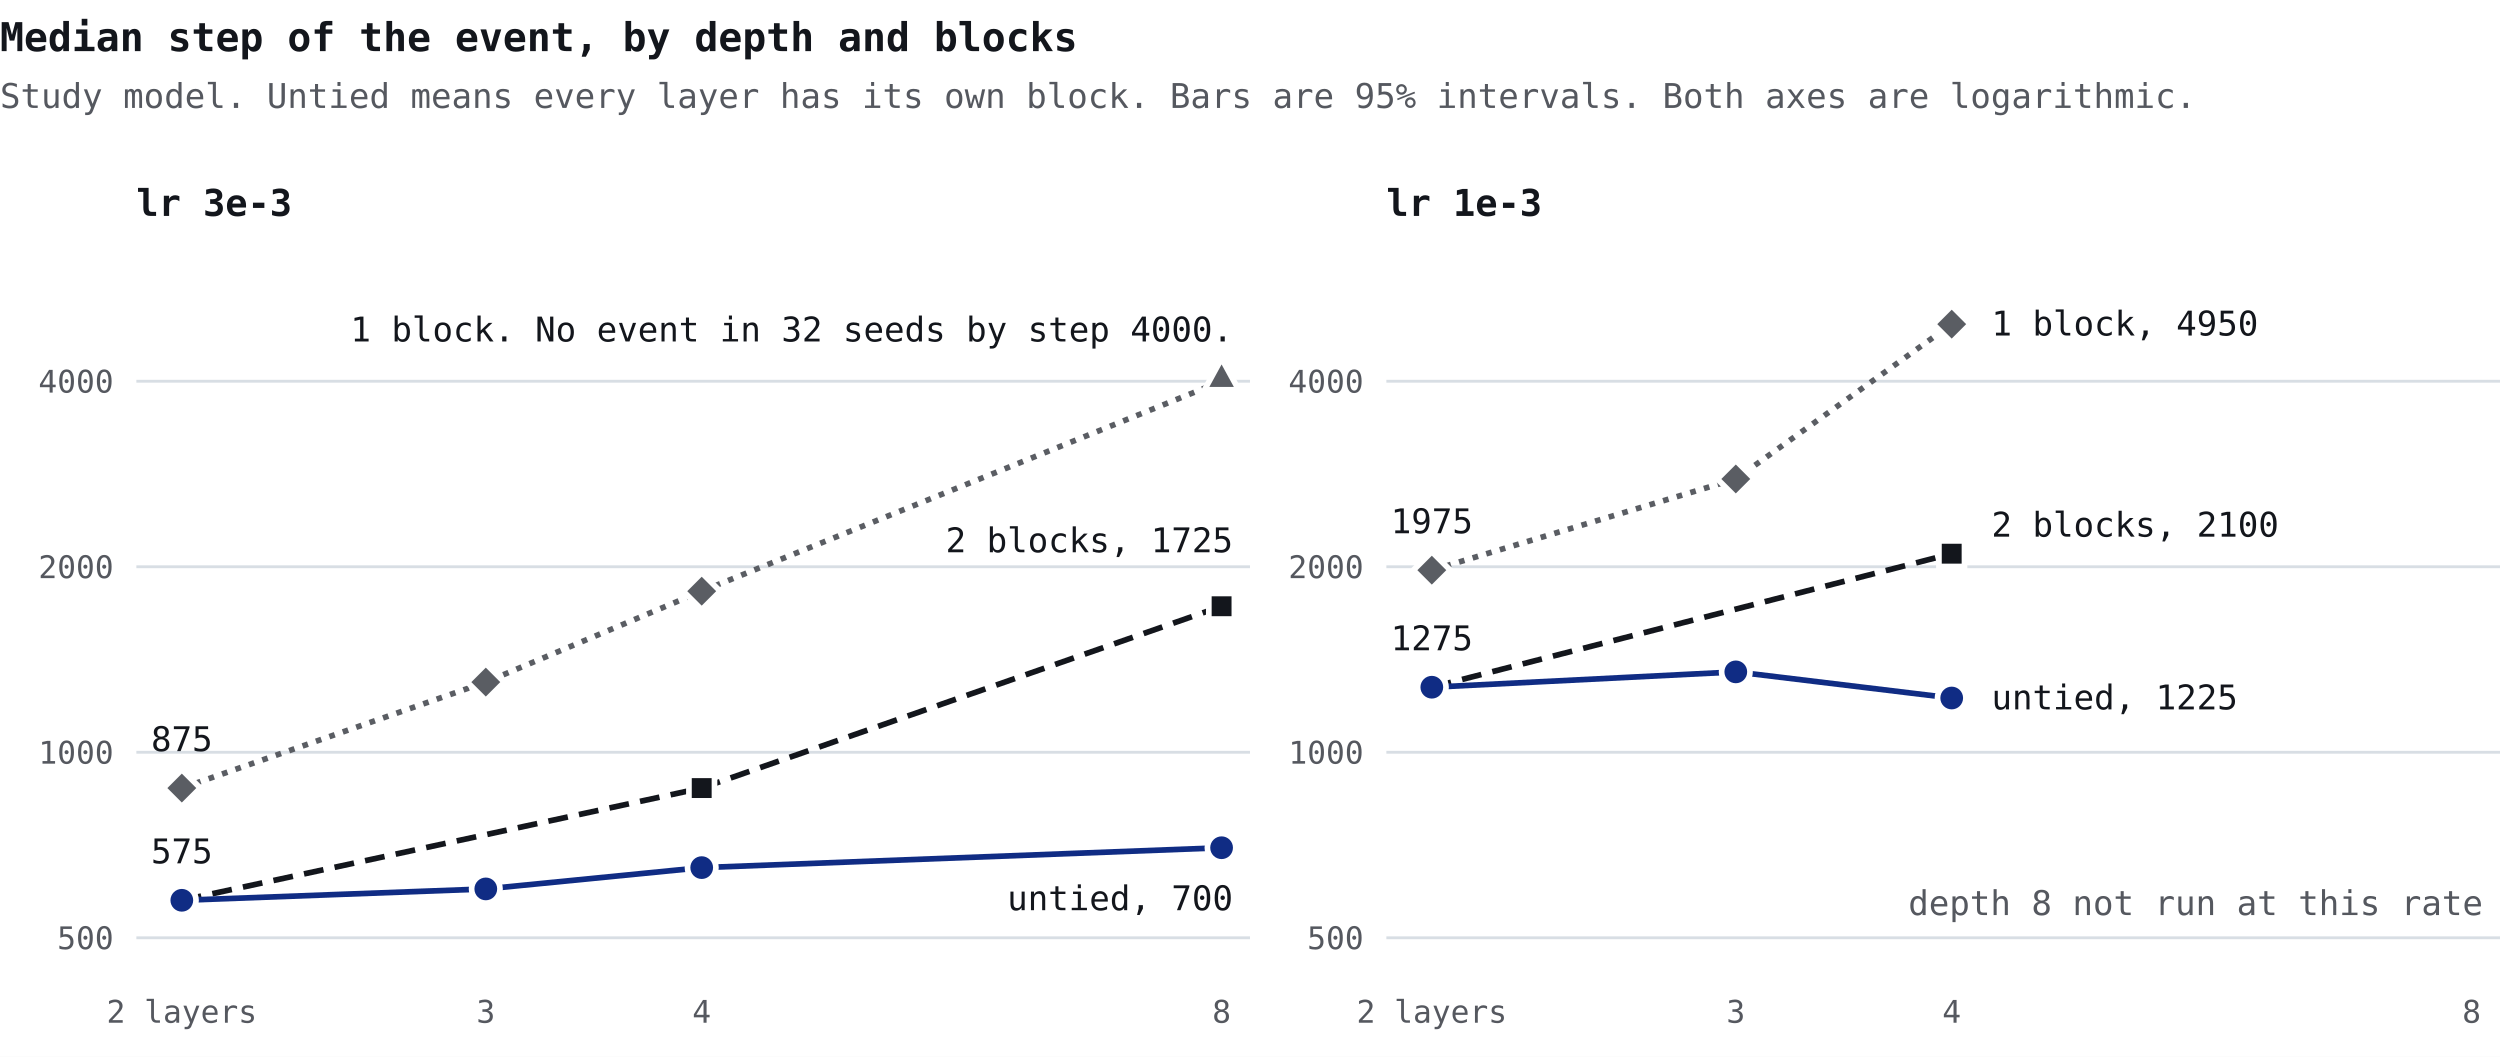
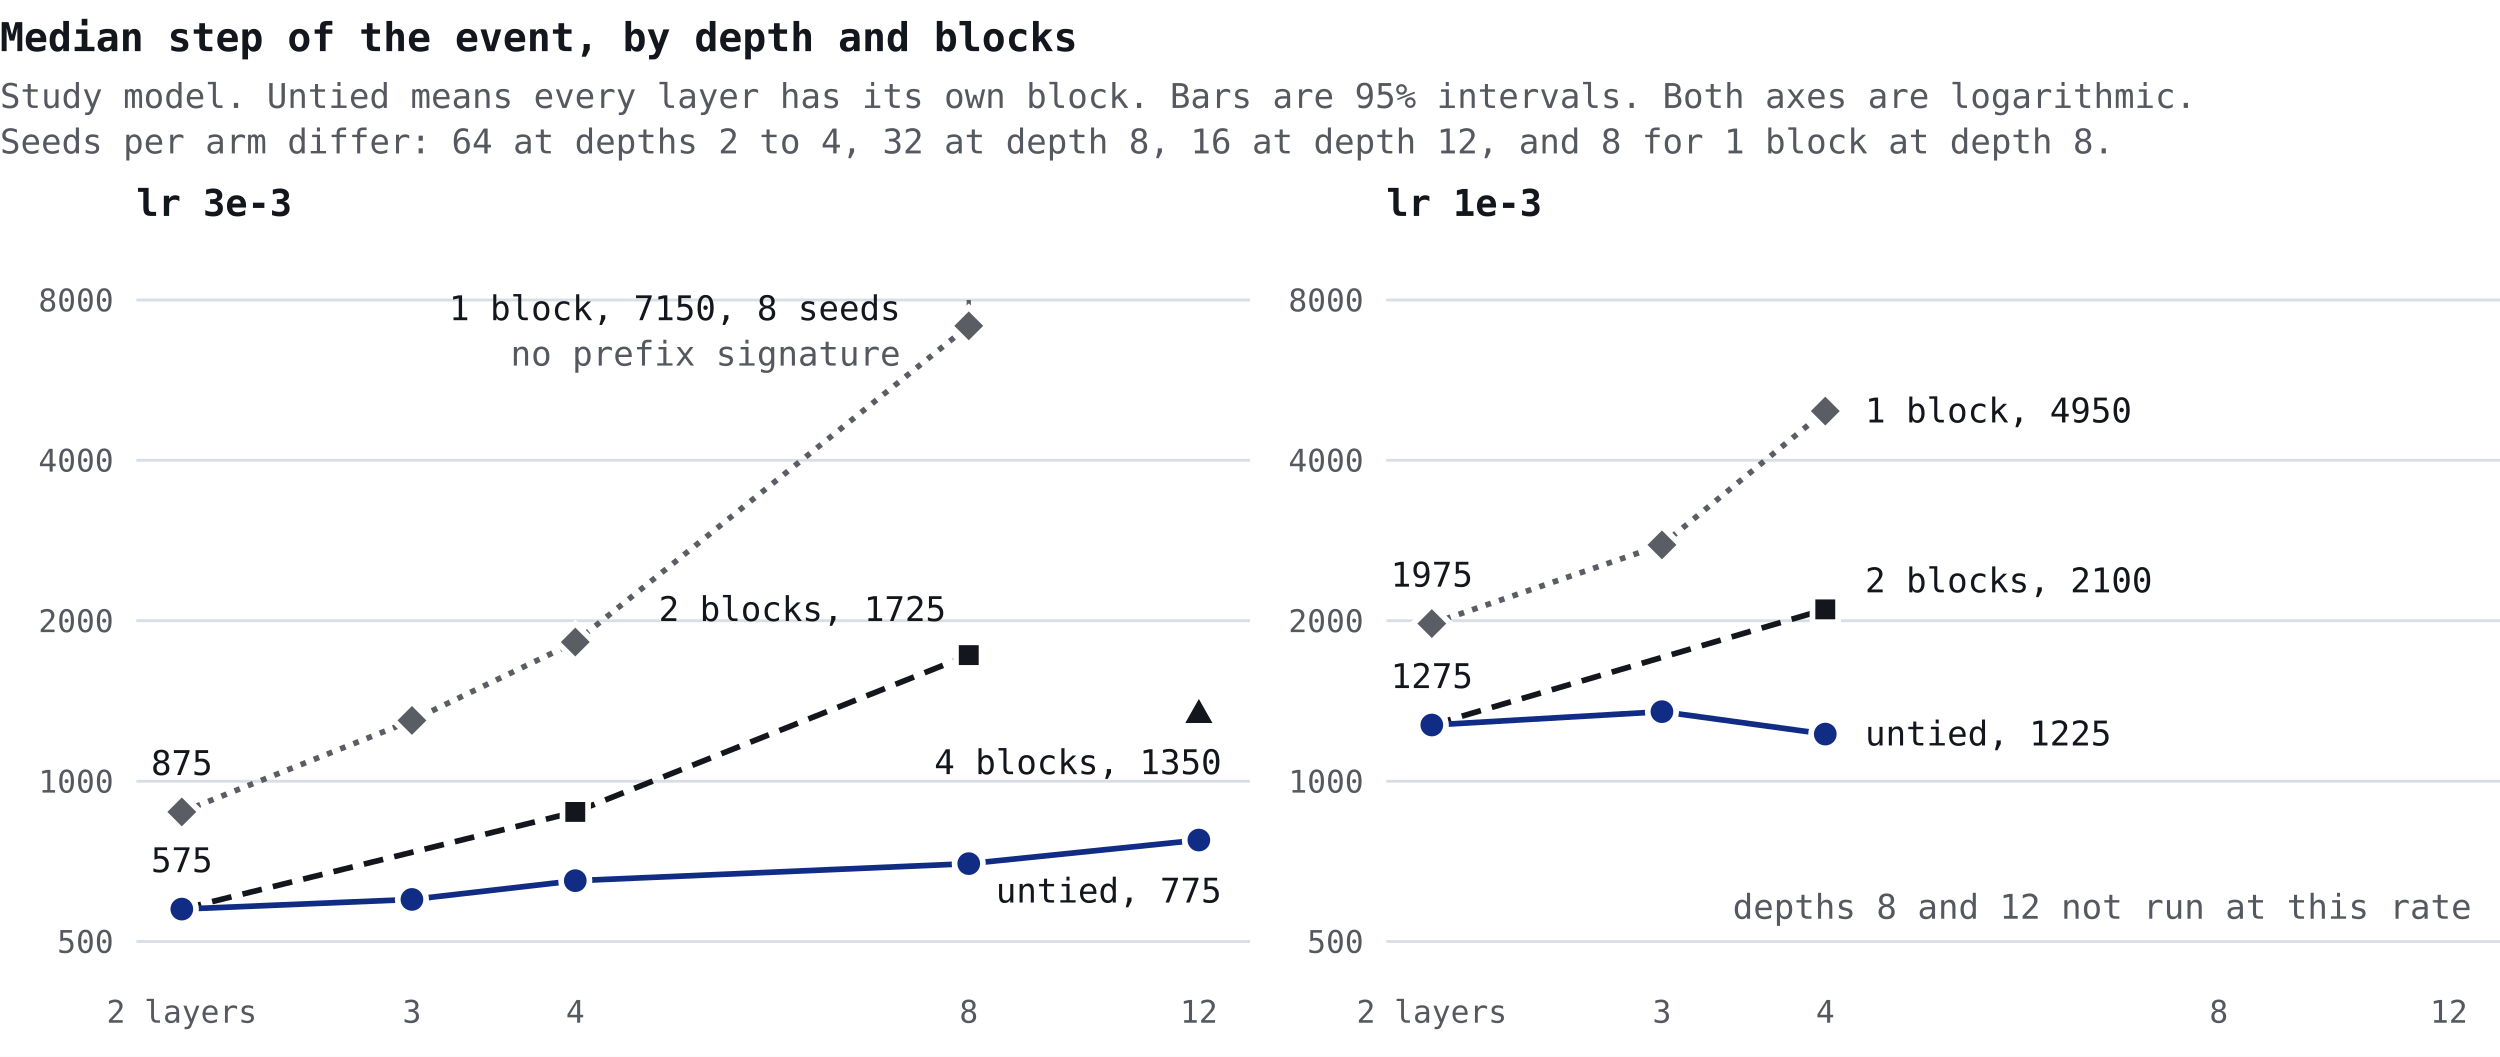
<svg xmlns="http://www.w3.org/2000/svg" viewBox="0 0 880 372" width="880" height="372" role="img" font-family="ui-monospace, SFMono-Regular, Menlo, Consolas, 'DejaVu Sans Mono', monospace">
  <rect width="880" height="372" fill="#ffffff" />
  <text x="0" y="18" fill="#13161c" font-size="14" font-weight="600" text-anchor="start">Median step of the event, by depth and blocks</text>
  <text x="0" y="38" fill="#55585f" font-size="12" font-weight="400" text-anchor="start">Study model. Untied means every layer has its own block. Bars are 95% intervals. Both axes are logarithmic.</text>
+   <text x="0" y="54" fill="#55585f" font-size="12" font-weight="400" text-anchor="start">Seeds per arm differ: 64 at depths 2 to 4, 32 at depth 8, 16 at depth 12, and 8 for 1 block at depth 8.</text>
  <text x="48" y="76" fill="#13161c" font-size="13" font-weight="600" text-anchor="start">lr 3e-3</text>
-   <line x1="48" x2="440" y1="330.1" y2="330.1" stroke="#d8dee4" />
-   <text x="40" y="334.1" fill="#55585f" font-size="11" font-weight="400" text-anchor="end">500</text>
-   <line x1="48" x2="440" y1="264.8" y2="264.8" stroke="#d8dee4" />
-   <text x="40" y="268.8" fill="#55585f" font-size="11" font-weight="400" text-anchor="end">1000</text>
-   <line x1="48" x2="440" y1="199.5" y2="199.5" stroke="#d8dee4" />
-   <text x="40" y="203.5" fill="#55585f" font-size="11" font-weight="400" text-anchor="end">2000</text>
-   <line x1="48" x2="440" y1="134.2" y2="134.2" stroke="#d8dee4" />
-   <text x="40" y="138.2" fill="#55585f" font-size="11" font-weight="400" text-anchor="end">4000</text>
+   <line x1="48" x2="440" y1="331.4" y2="331.4" stroke="#d8dee4" />
+   <text x="40" y="335.4" fill="#55585f" font-size="11" font-weight="400" text-anchor="end">500</text>
+   <line x1="48" x2="440" y1="275" y2="275" stroke="#d8dee4" />
+   <text x="40" y="279" fill="#55585f" font-size="11" font-weight="400" text-anchor="end">1000</text>
+   <line x1="48" x2="440" y1="218.5" y2="218.5" stroke="#d8dee4" />
+   <text x="40" y="222.5" fill="#55585f" font-size="11" font-weight="400" text-anchor="end">2000</text>
+   <line x1="48" x2="440" y1="162" y2="162" stroke="#d8dee4" />
+   <text x="40" y="166" fill="#55585f" font-size="11" font-weight="400" text-anchor="end">4000</text>
+   <line x1="48" x2="440" y1="105.6" y2="105.6" stroke="#d8dee4" />
+   <text x="40" y="109.6" fill="#55585f" font-size="11" font-weight="400" text-anchor="end">8000</text>
  <text x="64" y="360" fill="#55585f" font-size="11" font-weight="400" text-anchor="middle">2 layers</text>
-   <text x="171" y="360" fill="#55585f" font-size="11" font-weight="400" text-anchor="middle">3</text>
-   <text x="247" y="360" fill="#55585f" font-size="11" font-weight="400" text-anchor="middle">4</text>
-   <text x="430" y="360" fill="#55585f" font-size="11" font-weight="400" text-anchor="middle">8</text>
-   <polyline points="64,277.4 171,240.1 247,208.1" fill="none" stroke="#5a5d63" stroke-width="2" stroke-dasharray="2 3" />
-   <line x1="247" y1="208.1" x2="430" y2="134.2" stroke="#5a5d63" stroke-width="2" stroke-dasharray="2 3" />
-   <path d="M430 126.2 L436 137.2 L424 137.2 Z" fill="#5a5d63" stroke="#ffffff" stroke-width="2" />
-   <line x1="64" x2="64" y1="277.4" y2="274.7" stroke="#5a5d63" stroke-width="1.5" />
-   <path d="M64 270.9 L70.5 277.4 L64 283.9 L57.5 277.4 Z" fill="#5a5d63" stroke="#ffffff" stroke-width="2" />
-   <line x1="171" x2="171" y1="245.7" y2="238.3" stroke="#5a5d63" stroke-width="1.5" />
-   <path d="M171 233.6 L177.5 240.1 L171 246.6 L164.5 240.1 Z" fill="#5a5d63" stroke="#ffffff" stroke-width="2" />
-   <line x1="247" x2="247" y1="212.1" y2="203.1" stroke="#5a5d63" stroke-width="1.5" />
-   <path d="M247 201.6 L253.5 208.1 L247 214.6 L240.5 208.1 Z" fill="#5a5d63" stroke="#ffffff" stroke-width="2" />
-   <polyline points="64,316.9 247,277.4 430,213.4" fill="none" stroke="#13161c" stroke-width="2" stroke-dasharray="7 4" />
-   <line x1="64" x2="64" y1="316.9" y2="316.9" stroke="#13161c" stroke-width="1.5" />
-   <rect x="59.5" y="312.4" width="9" height="9" fill="#13161c" stroke="#ffffff" stroke-width="2" />
-   <line x1="247" x2="247" y1="280.1" y2="277.4" stroke="#13161c" stroke-width="1.5" />
-   <rect x="242.5" y="272.9" width="9" height="9" fill="#13161c" stroke="#ffffff" stroke-width="2" />
-   <line x1="430" x2="430" y1="217.6" y2="213.4" stroke="#13161c" stroke-width="1.5" />
-   <rect x="425.5" y="208.9" width="9" height="9" fill="#13161c" stroke="#ffffff" stroke-width="2" />
-   <polyline points="64,316.9 171,312.9 247,305.4 430,298.4" fill="none" stroke="#102c84" stroke-width="2" />
-   <line x1="64" x2="64" y1="316.9" y2="316.9" stroke="#102c84" stroke-width="1.5" />
-   <circle cx="64" cy="316.9" r="5" fill="#102c84" stroke="#ffffff" stroke-width="2" />
-   <line x1="171" x2="171" y1="312.9" y2="309.1" stroke="#102c84" stroke-width="1.5" />
-   <circle cx="171" cy="312.9" r="5" fill="#102c84" stroke="#ffffff" stroke-width="2" />
-   <line x1="247" x2="247" y1="305.4" y2="305.4" stroke="#102c84" stroke-width="1.5" />
-   <circle cx="247" cy="305.4" r="5" fill="#102c84" stroke="#ffffff" stroke-width="2" />
-   <line x1="430" x2="430" y1="298.4" y2="295.1" stroke="#102c84" stroke-width="1.5" />
-   <circle cx="430" cy="298.4" r="5" fill="#102c84" stroke="#ffffff" stroke-width="2" />
-   <text x="64" y="303.9" fill="#13161c" font-size="12" font-weight="400" text-anchor="middle">575</text>
-   <text x="64" y="264.4" fill="#13161c" font-size="12" font-weight="400" text-anchor="middle">875</text>
-   <text x="434" y="120.2" fill="#13161c" font-size="12" font-weight="400" text-anchor="end">1 block. No event in 32 seeds by step 4000.</text>
-   <text x="434" y="194.4" fill="#13161c" font-size="12" font-weight="400" text-anchor="end">2 blocks, 1725</text>
-   <text x="434" y="320.4" fill="#13161c" font-size="12" font-weight="400" text-anchor="end">untied, 700</text>
+   <text x="145" y="360" fill="#55585f" font-size="11" font-weight="400" text-anchor="middle">3</text>
+   <text x="202.5" y="360" fill="#55585f" font-size="11" font-weight="400" text-anchor="middle">4</text>
+   <text x="341" y="360" fill="#55585f" font-size="11" font-weight="400" text-anchor="middle">8</text>
+   <text x="422" y="360" fill="#55585f" font-size="11" font-weight="400" text-anchor="middle">12</text>
+   <polyline points="64,285.8 145,253.6 202.5,226 341,114.7" fill="none" stroke="#5a5d63" stroke-width="2" stroke-dasharray="2 3" />
+   <line x1="64" x2="64" y1="285.8" y2="283.5" stroke="#5a5d63" stroke-width="1.5" />
+   <path d="M64 279.3 L70.5 285.8 L64 292.3 L57.5 285.8 Z" fill="#5a5d63" stroke="#ffffff" stroke-width="2" />
+   <line x1="145" x2="145" y1="258.4" y2="252" stroke="#5a5d63" stroke-width="1.5" />
+   <path d="M145 247.1 L151.5 253.6 L145 260.1 L138.5 253.6 Z" fill="#5a5d63" stroke="#ffffff" stroke-width="2" />
+   <line x1="202.5" x2="202.5" y1="229.4" y2="221.6" stroke="#5a5d63" stroke-width="1.5" />
+   <path d="M202.5 219.5 L209 226 L202.5 232.5 L196 226 Z" fill="#5a5d63" stroke="#ffffff" stroke-width="2" />
+   <line x1="341" x2="341" y1="118.8" y2="105.6" stroke="#5a5d63" stroke-width="1.5" />
+   <path d="M341 108.2 L347.5 114.7 L341 121.2 L334.5 114.7 Z" fill="#5a5d63" stroke="#ffffff" stroke-width="2" />
+   <polyline points="64,320 202.5,285.8 341,230.6" fill="none" stroke="#13161c" stroke-width="2" stroke-dasharray="7 4" />
+   <line x1="64" x2="64" y1="320" y2="320" stroke="#13161c" stroke-width="1.5" />
+   <rect x="59.5" y="315.5" width="9" height="9" fill="#13161c" stroke="#ffffff" stroke-width="2" />
+   <line x1="202.5" x2="202.5" y1="288.2" y2="285.8" stroke="#13161c" stroke-width="1.5" />
+   <rect x="198" y="281.3" width="9" height="9" fill="#13161c" stroke="#ffffff" stroke-width="2" />
+   <line x1="341" x2="341" y1="234.2" y2="230.6" stroke="#13161c" stroke-width="1.5" />
+   <rect x="336.5" y="226.1" width="9" height="9" fill="#13161c" stroke="#ffffff" stroke-width="2" />
+   <polyline points="64,320 145,316.6 202.5,310 341,304 422,295.7" fill="none" stroke="#102c84" stroke-width="2" />
+   <line x1="64" x2="64" y1="320" y2="320" stroke="#102c84" stroke-width="1.5" />
+   <circle cx="64" cy="320" r="5" fill="#102c84" stroke="#ffffff" stroke-width="2" />
+   <line x1="145" x2="145" y1="316.6" y2="313.2" stroke="#102c84" stroke-width="1.5" />
+   <circle cx="145" cy="316.6" r="5" fill="#102c84" stroke="#ffffff" stroke-width="2" />
+   <line x1="202.5" x2="202.5" y1="310" y2="310" stroke="#102c84" stroke-width="1.5" />
+   <circle cx="202.5" cy="310" r="5" fill="#102c84" stroke="#ffffff" stroke-width="2" />
+   <line x1="341" x2="341" y1="304" y2="301.2" stroke="#102c84" stroke-width="1.5" />
+   <circle cx="341" cy="304" r="5" fill="#102c84" stroke="#ffffff" stroke-width="2" />
+   <line x1="422" x2="422" y1="298.4" y2="293.1" stroke="#102c84" stroke-width="1.5" />
+   <circle cx="422" cy="295.7" r="5" fill="#102c84" stroke="#ffffff" stroke-width="2" />
+   <polyline points="422,250.5" fill="none" stroke="#13161c" stroke-width="2" />
+   <line x1="422" x2="422" y1="253.6" y2="247.6" stroke="#13161c" stroke-width="1.5" />
+   <path d="M422 244 L428.5 255.5 L415.5 255.5 Z" fill="#13161c" stroke="#ffffff" stroke-width="2" />
+   <text x="64" y="307" fill="#13161c" font-size="12" font-weight="400" text-anchor="middle">575</text>
+   <text x="64" y="272.8" fill="#13161c" font-size="12" font-weight="400" text-anchor="middle">875</text>
+   <text x="317" y="112.7" fill="#13161c" font-size="12" font-weight="400" text-anchor="end">1 block, 7150, 8 seeds</text>
+   <text x="317" y="128.7" fill="#55585f" font-size="12" font-weight="400" text-anchor="end">no prefix signature</text>
+   <text x="333" y="218.6" fill="#13161c" font-size="12" font-weight="400" text-anchor="end">2 blocks, 1725</text>
+   <text x="430" y="272.5" fill="#13161c" font-size="12" font-weight="400" text-anchor="end">4 blocks, 1350</text>
+   <text x="430" y="317.7" fill="#13161c" font-size="12" font-weight="400" text-anchor="end">untied, 775</text>
  <text x="488" y="76" fill="#13161c" font-size="13" font-weight="600" text-anchor="start">lr 1e-3</text>
-   <line x1="488" x2="880" y1="330.1" y2="330.1" stroke="#d8dee4" />
-   <text x="480" y="334.1" fill="#55585f" font-size="11" font-weight="400" text-anchor="end">500</text>
-   <line x1="488" x2="880" y1="264.8" y2="264.8" stroke="#d8dee4" />
-   <text x="480" y="268.8" fill="#55585f" font-size="11" font-weight="400" text-anchor="end">1000</text>
-   <line x1="488" x2="880" y1="199.5" y2="199.5" stroke="#d8dee4" />
-   <text x="480" y="203.5" fill="#55585f" font-size="11" font-weight="400" text-anchor="end">2000</text>
-   <line x1="488" x2="880" y1="134.2" y2="134.2" stroke="#d8dee4" />
-   <text x="480" y="138.2" fill="#55585f" font-size="11" font-weight="400" text-anchor="end">4000</text>
+   <line x1="488" x2="880" y1="331.4" y2="331.4" stroke="#d8dee4" />
+   <text x="480" y="335.4" fill="#55585f" font-size="11" font-weight="400" text-anchor="end">500</text>
+   <line x1="488" x2="880" y1="275" y2="275" stroke="#d8dee4" />
+   <text x="480" y="279" fill="#55585f" font-size="11" font-weight="400" text-anchor="end">1000</text>
+   <line x1="488" x2="880" y1="218.5" y2="218.5" stroke="#d8dee4" />
+   <text x="480" y="222.5" fill="#55585f" font-size="11" font-weight="400" text-anchor="end">2000</text>
+   <line x1="488" x2="880" y1="162" y2="162" stroke="#d8dee4" />
+   <text x="480" y="166" fill="#55585f" font-size="11" font-weight="400" text-anchor="end">4000</text>
+   <line x1="488" x2="880" y1="105.6" y2="105.6" stroke="#d8dee4" />
+   <text x="480" y="109.6" fill="#55585f" font-size="11" font-weight="400" text-anchor="end">8000</text>
  <text x="504" y="360" fill="#55585f" font-size="11" font-weight="400" text-anchor="middle">2 layers</text>
-   <text x="611" y="360" fill="#55585f" font-size="11" font-weight="400" text-anchor="middle">3</text>
-   <text x="687" y="360" fill="#55585f" font-size="11" font-weight="400" text-anchor="middle">4</text>
-   <text x="870" y="360" fill="#55585f" font-size="11" font-weight="400" text-anchor="middle">8</text>
-   <polyline points="504,200.7 611,168.6 687,114.1" fill="none" stroke="#5a5d63" stroke-width="2" stroke-dasharray="2 3" />
-   <line x1="504" x2="504" y1="203.1" y2="199.5" stroke="#5a5d63" stroke-width="1.5" />
-   <path d="M504 194.2 L510.5 200.7 L504 207.2 L497.5 200.7 Z" fill="#5a5d63" stroke="#ffffff" stroke-width="2" />
-   <line x1="611" x2="611" y1="170.4" y2="164.5" stroke="#5a5d63" stroke-width="1.5" />
-   <path d="M611 162.1 L617.5 168.6 L611 175.1 L604.5 168.6 Z" fill="#5a5d63" stroke="#ffffff" stroke-width="2" />
-   <line x1="687" x2="687" y1="116" y2="109.9" stroke="#5a5d63" stroke-width="1.5" />
-   <path d="M687 107.6 L693.5 114.1 L687 120.6 L680.5 114.1 Z" fill="#5a5d63" stroke="#ffffff" stroke-width="2" />
-   <polyline points="504,241.9 687,194.9" fill="none" stroke="#13161c" stroke-width="2" stroke-dasharray="7 4" />
-   <line x1="504" x2="504" y1="243.8" y2="240.1" stroke="#13161c" stroke-width="1.5" />
-   <rect x="499.5" y="237.4" width="9" height="9" fill="#13161c" stroke="#ffffff" stroke-width="2" />
-   <line x1="687" x2="687" y1="197.2" y2="193.8" stroke="#13161c" stroke-width="1.5" />
-   <rect x="682.5" y="190.4" width="9" height="9" fill="#13161c" stroke="#ffffff" stroke-width="2" />
-   <polyline points="504,241.9 611,236.5 687,245.7" fill="none" stroke="#102c84" stroke-width="2" />
-   <line x1="504" x2="504" y1="243.8" y2="240.1" stroke="#102c84" stroke-width="1.5" />
-   <circle cx="504" cy="241.9" r="5" fill="#102c84" stroke="#ffffff" stroke-width="2" />
-   <line x1="611" x2="611" y1="238.3" y2="236.5" stroke="#102c84" stroke-width="1.5" />
-   <circle cx="611" cy="236.5" r="5" fill="#102c84" stroke="#ffffff" stroke-width="2" />
-   <line x1="687" x2="687" y1="247.6" y2="243.8" stroke="#102c84" stroke-width="1.5" />
-   <circle cx="687" cy="245.7" r="5" fill="#102c84" stroke="#ffffff" stroke-width="2" />
-   <text x="504" y="228.9" fill="#13161c" font-size="12" font-weight="400" text-anchor="middle">1275</text>
-   <text x="504" y="187.7" fill="#13161c" font-size="12" font-weight="400" text-anchor="middle">1975</text>
-   <text x="701" y="118.1" fill="#13161c" font-size="12" font-weight="400" text-anchor="start">1 block, 4950</text>
-   <text x="701" y="188.9" fill="#13161c" font-size="12" font-weight="400" text-anchor="start">2 blocks, 2100</text>
-   <text x="701" y="249.7" fill="#13161c" font-size="12" font-weight="400" text-anchor="start">untied, 1225</text>
-   <text x="874" y="322.1" fill="#55585f" font-size="12" font-weight="400" text-anchor="end">depth 8 not run at this rate</text>
+   <text x="585" y="360" fill="#55585f" font-size="11" font-weight="400" text-anchor="middle">3</text>
+   <text x="642.5" y="360" fill="#55585f" font-size="11" font-weight="400" text-anchor="middle">4</text>
+   <text x="781" y="360" fill="#55585f" font-size="11" font-weight="400" text-anchor="middle">8</text>
+   <text x="862" y="360" fill="#55585f" font-size="11" font-weight="400" text-anchor="middle">12</text>
+   <polyline points="504,219.5 585,191.8 642.5,144.7" fill="none" stroke="#5a5d63" stroke-width="2" stroke-dasharray="2 3" />
+   <line x1="504" x2="504" y1="221.6" y2="218.5" stroke="#5a5d63" stroke-width="1.5" />
+   <path d="M504 213 L510.5 219.5 L504 226 L497.5 219.5 Z" fill="#5a5d63" stroke="#ffffff" stroke-width="2" />
+   <line x1="585" x2="585" y1="193.3" y2="188.2" stroke="#5a5d63" stroke-width="1.5" />
+   <path d="M585 185.3 L591.5 191.8 L585 198.3 L578.5 191.8 Z" fill="#5a5d63" stroke="#ffffff" stroke-width="2" />
+   <line x1="642.5" x2="642.5" y1="146.4" y2="141.1" stroke="#5a5d63" stroke-width="1.5" />
+   <path d="M642.5 138.2 L649 144.7 L642.5 151.2 L636 144.7 Z" fill="#5a5d63" stroke="#ffffff" stroke-width="2" />
+   <polyline points="504,255.2 642.5,214.5" fill="none" stroke="#13161c" stroke-width="2" stroke-dasharray="7 4" />
+   <line x1="504" x2="504" y1="256.8" y2="253.6" stroke="#13161c" stroke-width="1.5" />
+   <rect x="499.5" y="250.7" width="9" height="9" fill="#13161c" stroke="#ffffff" stroke-width="2" />
+   <line x1="642.5" x2="642.5" y1="216.5" y2="213.6" stroke="#13161c" stroke-width="1.5" />
+   <rect x="638" y="210" width="9" height="9" fill="#13161c" stroke="#ffffff" stroke-width="2" />
+   <polyline points="504,255.2 585,250.5 642.5,258.4" fill="none" stroke="#102c84" stroke-width="2" />
+   <line x1="504" x2="504" y1="256.8" y2="253.6" stroke="#102c84" stroke-width="1.5" />
+   <circle cx="504" cy="255.2" r="5" fill="#102c84" stroke="#ffffff" stroke-width="2" />
+   <line x1="585" x2="585" y1="252" y2="250.5" stroke="#102c84" stroke-width="1.5" />
+   <circle cx="585" cy="250.5" r="5" fill="#102c84" stroke="#ffffff" stroke-width="2" />
+   <line x1="642.5" x2="642.5" y1="260.1" y2="256.8" stroke="#102c84" stroke-width="1.5" />
+   <circle cx="642.5" cy="258.4" r="5" fill="#102c84" stroke="#ffffff" stroke-width="2" />
+   <polyline points="" fill="none" stroke="#13161c" stroke-width="2" />
+   <text x="504" y="242.2" fill="#13161c" font-size="12" font-weight="400" text-anchor="middle">1275</text>
+   <text x="504" y="206.5" fill="#13161c" font-size="12" font-weight="400" text-anchor="middle">1975</text>
+   <text x="656.5" y="148.7" fill="#13161c" font-size="12" font-weight="400" text-anchor="start">1 block, 4950</text>
+   <text x="656.5" y="208.5" fill="#13161c" font-size="12" font-weight="400" text-anchor="start">2 blocks, 2100</text>
+   <text x="656.5" y="262.4" fill="#13161c" font-size="12" font-weight="400" text-anchor="start">untied, 1225</text>
+   <text x="870" y="323.4" fill="#55585f" font-size="12" font-weight="400" text-anchor="end">depths 8 and 12 not run at this rate</text>
</svg>
